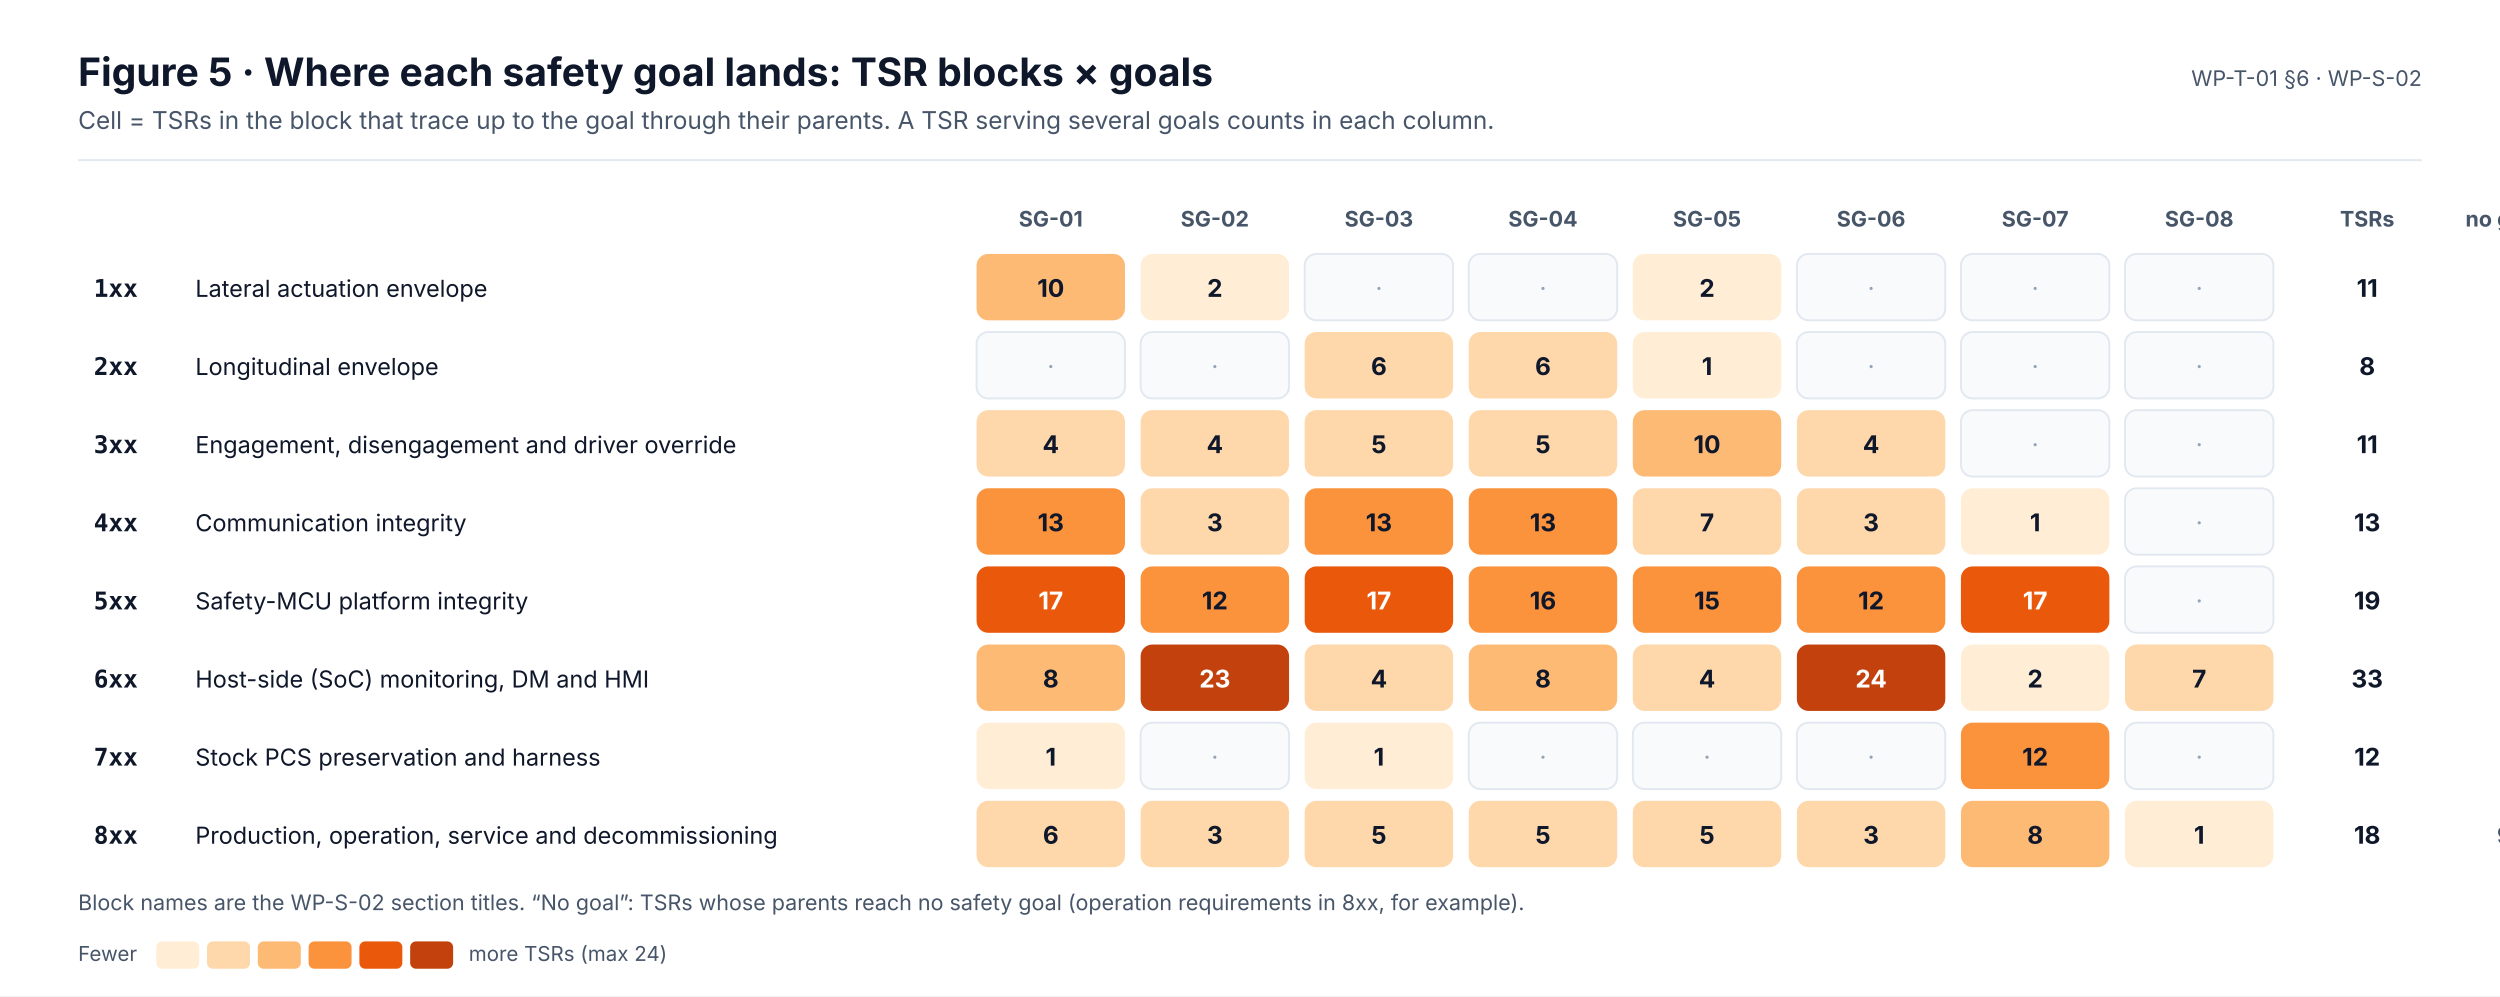
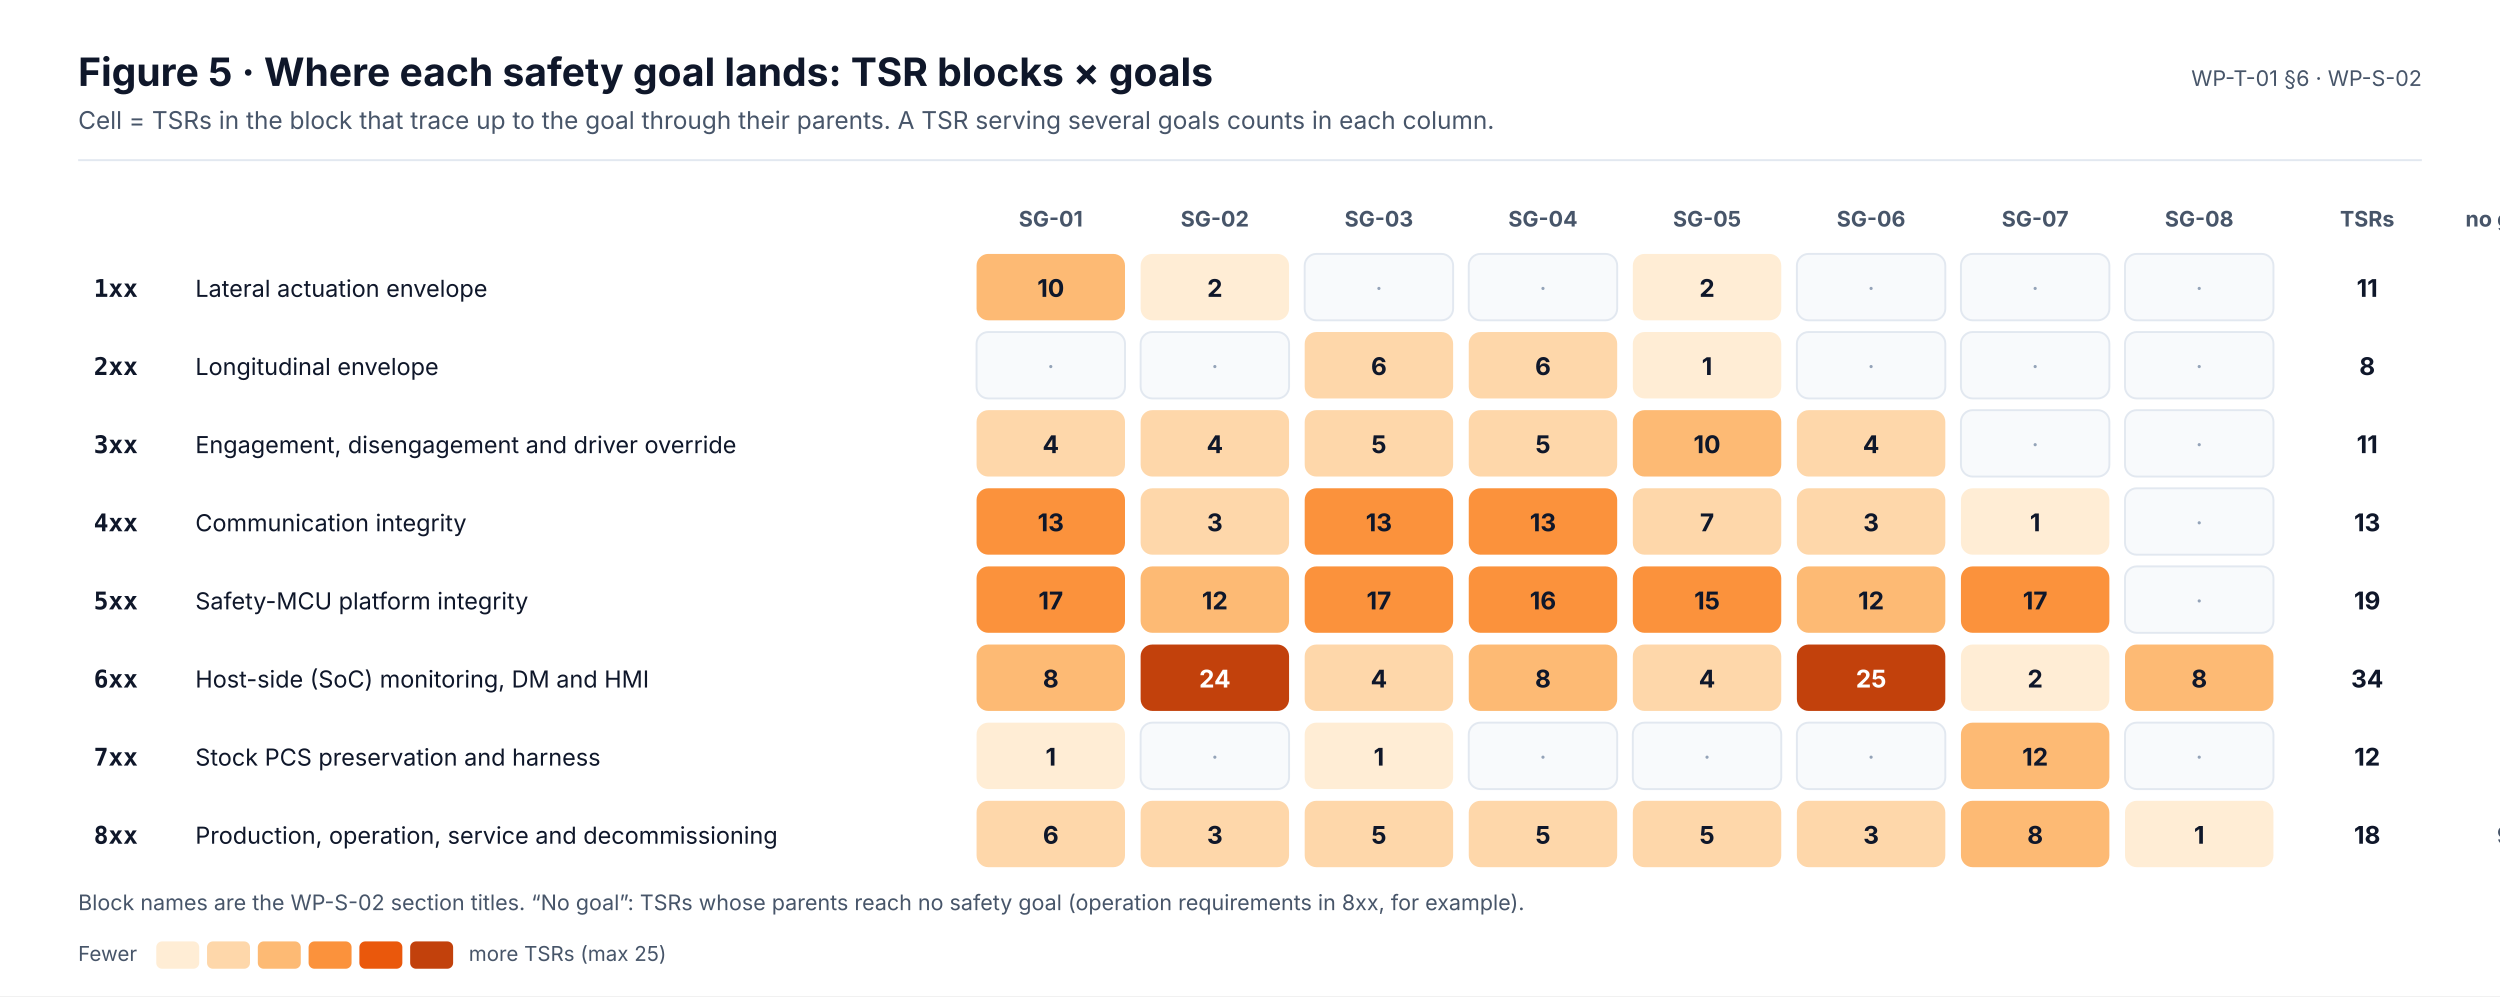
<svg xmlns="http://www.w3.org/2000/svg" width="1280" height="510" viewBox="0 0 1280 510" font-family="Inter, 'Segoe UI', Helvetica, Arial, sans-serif" role="img">
  <defs>
    <marker id="ink" viewBox="0 0 10 10" refX="9" refY="5" markerWidth="7" markerHeight="7" orient="auto-start-reverse">
      <path d="M0,0 L10,5 L0,10 z" fill="#0F172A" />
    </marker>
    <marker id="muted" viewBox="0 0 10 10" refX="9" refY="5" markerWidth="7" markerHeight="7" orient="auto-start-reverse">
      <path d="M0,0 L10,5 L0,10 z" fill="#475569" />
    </marker>
    <marker id="faint" viewBox="0 0 10 10" refX="9" refY="5" markerWidth="7" markerHeight="7" orient="auto-start-reverse">
      <path d="M0,0 L10,5 L0,10 z" fill="#94A3B8" />
    </marker>
    <marker id="safety" viewBox="0 0 10 10" refX="9" refY="5" markerWidth="7" markerHeight="7" orient="auto-start-reverse">
      <path d="M0,0 L10,5 L0,10 z" fill="#C2410C" />
    </marker>
    <marker id="sw" viewBox="0 0 10 10" refX="9" refY="5" markerWidth="7" markerHeight="7" orient="auto-start-reverse">
      <path d="M0,0 L10,5 L0,10 z" fill="#0F766E" />
    </marker>
    <marker id="hw" viewBox="0 0 10 10" refX="9" refY="5" markerWidth="7" markerHeight="7" orient="auto-start-reverse">
      <path d="M0,0 L10,5 L0,10 z" fill="#4F46E5" />
    </marker>
    <marker id="aou" viewBox="0 0 10 10" refX="9" refY="5" markerWidth="7" markerHeight="7" orient="auto-start-reverse">
      <path d="M0,0 L10,5 L0,10 z" fill="#D97706" />
    </marker>
    <marker id="red" viewBox="0 0 10 10" refX="9" refY="5" markerWidth="7" markerHeight="7" orient="auto-start-reverse">
      <path d="M0,0 L10,5 L0,10 z" fill="#D2553F" />
    </marker>
  </defs>
  <rect x="0" y="0" width="1280" height="510" rx="0" fill="#FFFFFF" stroke="none" stroke-width="0" />
  <text x="40" y="44" font-size="20" fill="#0F172A" font-weight="700">Figure 5 · Where each safety goal lands: TSR blocks × goals</text>
  <text x="40" y="66" font-size="12.5" fill="#475569">Cell = TSRs in the block that trace up to the goal through their parents. A TSR serving several goals counts in each column.</text>
  <text x="1240" y="44" font-size="11" fill="#475569" text-anchor="end">WP-T-01 §6 · WP-S-02</text>
  <line x1="40" y1="82" x2="1240" y2="82" stroke="#E2E8F0" stroke-width="1" />
  <text x="538" y="116" font-size="11" fill="#475569" font-weight="700" text-anchor="middle">SG-01</text>
  <text x="622" y="116" font-size="11" fill="#475569" font-weight="700" text-anchor="middle">SG-02</text>
  <text x="706" y="116" font-size="11" fill="#475569" font-weight="700" text-anchor="middle">SG-03</text>
  <text x="790" y="116" font-size="11" fill="#475569" font-weight="700" text-anchor="middle">SG-04</text>
  <text x="874" y="116" font-size="11" fill="#475569" font-weight="700" text-anchor="middle">SG-05</text>
  <text x="958" y="116" font-size="11" fill="#475569" font-weight="700" text-anchor="middle">SG-06</text>
  <text x="1042" y="116" font-size="11" fill="#475569" font-weight="700" text-anchor="middle">SG-07</text>
  <text x="1126" y="116" font-size="11" fill="#475569" font-weight="700" text-anchor="middle">SG-08</text>
  <text x="1212" y="116" font-size="11" fill="#475569" font-weight="700" text-anchor="middle">TSRs</text>
  <text x="1282" y="116" font-size="11" fill="#475569" font-weight="700" text-anchor="middle">no goal</text>
  <text x="48" y="152" font-size="12.5" fill="#0F172A" font-weight="700" font-family="'JetBrains Mono', 'SFMono-Regular', Menlo, Consolas, monospace">1xx</text>
  <text x="100" y="152" font-size="12" fill="#0F172A">Lateral actuation envelope</text>
  <rect x="500" y="130" width="76" height="34" rx="6" fill="#FDBA74" stroke="none" stroke-width="1" />
  <text x="538" y="152" font-size="12.5" fill="#0F172A" font-weight="700" text-anchor="middle">10</text>
  <rect x="584" y="130" width="76" height="34" rx="6" fill="#FFEDD5" stroke="none" stroke-width="1" />
  <text x="622" y="152" font-size="12.5" fill="#0F172A" font-weight="700" text-anchor="middle">2</text>
  <rect x="668" y="130" width="76" height="34" rx="6" fill="#F8FAFC" stroke="#E2E8F0" stroke-width="1" />
  <text x="706" y="152" font-size="12.5" fill="#94A3B8" text-anchor="middle">·</text>
  <rect x="752" y="130" width="76" height="34" rx="6" fill="#F8FAFC" stroke="#E2E8F0" stroke-width="1" />
  <text x="790" y="152" font-size="12.5" fill="#94A3B8" text-anchor="middle">·</text>
  <rect x="836" y="130" width="76" height="34" rx="6" fill="#FFEDD5" stroke="none" stroke-width="1" />
  <text x="874" y="152" font-size="12.5" fill="#0F172A" font-weight="700" text-anchor="middle">2</text>
  <rect x="920" y="130" width="76" height="34" rx="6" fill="#F8FAFC" stroke="#E2E8F0" stroke-width="1" />
  <text x="958" y="152" font-size="12.5" fill="#94A3B8" text-anchor="middle">·</text>
  <rect x="1004" y="130" width="76" height="34" rx="6" fill="#F8FAFC" stroke="#E2E8F0" stroke-width="1" />
  <text x="1042" y="152" font-size="12.5" fill="#94A3B8" text-anchor="middle">·</text>
  <rect x="1088" y="130" width="76" height="34" rx="6" fill="#F8FAFC" stroke="#E2E8F0" stroke-width="1" />
  <text x="1126" y="152" font-size="12.5" fill="#94A3B8" text-anchor="middle">·</text>
  <text x="1212" y="152" font-size="12.5" fill="#0F172A" font-weight="700" text-anchor="middle">11</text>
  <text x="1282" y="152" font-size="12" fill="#94A3B8" text-anchor="middle">·</text>
  <text x="48" y="192" font-size="12.5" fill="#0F172A" font-weight="700" font-family="'JetBrains Mono', 'SFMono-Regular', Menlo, Consolas, monospace">2xx</text>
  <text x="100" y="192" font-size="12" fill="#0F172A">Longitudinal envelope</text>
  <rect x="500" y="170" width="76" height="34" rx="6" fill="#F8FAFC" stroke="#E2E8F0" stroke-width="1" />
  <text x="538" y="192" font-size="12.5" fill="#94A3B8" text-anchor="middle">·</text>
  <rect x="584" y="170" width="76" height="34" rx="6" fill="#F8FAFC" stroke="#E2E8F0" stroke-width="1" />
  <text x="622" y="192" font-size="12.5" fill="#94A3B8" text-anchor="middle">·</text>
  <rect x="668" y="170" width="76" height="34" rx="6" fill="#FED7AA" stroke="none" stroke-width="1" />
  <text x="706" y="192" font-size="12.5" fill="#0F172A" font-weight="700" text-anchor="middle">6</text>
  <rect x="752" y="170" width="76" height="34" rx="6" fill="#FED7AA" stroke="none" stroke-width="1" />
  <text x="790" y="192" font-size="12.5" fill="#0F172A" font-weight="700" text-anchor="middle">6</text>
  <rect x="836" y="170" width="76" height="34" rx="6" fill="#FFEDD5" stroke="none" stroke-width="1" />
  <text x="874" y="192" font-size="12.5" fill="#0F172A" font-weight="700" text-anchor="middle">1</text>
  <rect x="920" y="170" width="76" height="34" rx="6" fill="#F8FAFC" stroke="#E2E8F0" stroke-width="1" />
  <text x="958" y="192" font-size="12.5" fill="#94A3B8" text-anchor="middle">·</text>
  <rect x="1004" y="170" width="76" height="34" rx="6" fill="#F8FAFC" stroke="#E2E8F0" stroke-width="1" />
  <text x="1042" y="192" font-size="12.5" fill="#94A3B8" text-anchor="middle">·</text>
  <rect x="1088" y="170" width="76" height="34" rx="6" fill="#F8FAFC" stroke="#E2E8F0" stroke-width="1" />
  <text x="1126" y="192" font-size="12.5" fill="#94A3B8" text-anchor="middle">·</text>
  <text x="1212" y="192" font-size="12.5" fill="#0F172A" font-weight="700" text-anchor="middle">8</text>
  <text x="1282" y="192" font-size="12" fill="#94A3B8" text-anchor="middle">·</text>
  <text x="48" y="232" font-size="12.5" fill="#0F172A" font-weight="700" font-family="'JetBrains Mono', 'SFMono-Regular', Menlo, Consolas, monospace">3xx</text>
  <text x="100" y="232" font-size="12" fill="#0F172A">Engagement, disengagement and driver override</text>
  <rect x="500" y="210" width="76" height="34" rx="6" fill="#FED7AA" stroke="none" stroke-width="1" />
  <text x="538" y="232" font-size="12.5" fill="#0F172A" font-weight="700" text-anchor="middle">4</text>
  <rect x="584" y="210" width="76" height="34" rx="6" fill="#FED7AA" stroke="none" stroke-width="1" />
  <text x="622" y="232" font-size="12.5" fill="#0F172A" font-weight="700" text-anchor="middle">4</text>
  <rect x="668" y="210" width="76" height="34" rx="6" fill="#FED7AA" stroke="none" stroke-width="1" />
  <text x="706" y="232" font-size="12.5" fill="#0F172A" font-weight="700" text-anchor="middle">5</text>
  <rect x="752" y="210" width="76" height="34" rx="6" fill="#FED7AA" stroke="none" stroke-width="1" />
  <text x="790" y="232" font-size="12.5" fill="#0F172A" font-weight="700" text-anchor="middle">5</text>
  <rect x="836" y="210" width="76" height="34" rx="6" fill="#FDBA74" stroke="none" stroke-width="1" />
  <text x="874" y="232" font-size="12.5" fill="#0F172A" font-weight="700" text-anchor="middle">10</text>
  <rect x="920" y="210" width="76" height="34" rx="6" fill="#FED7AA" stroke="none" stroke-width="1" />
  <text x="958" y="232" font-size="12.5" fill="#0F172A" font-weight="700" text-anchor="middle">4</text>
  <rect x="1004" y="210" width="76" height="34" rx="6" fill="#F8FAFC" stroke="#E2E8F0" stroke-width="1" />
  <text x="1042" y="232" font-size="12.5" fill="#94A3B8" text-anchor="middle">·</text>
  <rect x="1088" y="210" width="76" height="34" rx="6" fill="#F8FAFC" stroke="#E2E8F0" stroke-width="1" />
  <text x="1126" y="232" font-size="12.5" fill="#94A3B8" text-anchor="middle">·</text>
  <text x="1212" y="232" font-size="12.5" fill="#0F172A" font-weight="700" text-anchor="middle">11</text>
  <text x="1282" y="232" font-size="12" fill="#94A3B8" text-anchor="middle">·</text>
  <text x="48" y="272" font-size="12.5" fill="#0F172A" font-weight="700" font-family="'JetBrains Mono', 'SFMono-Regular', Menlo, Consolas, monospace">4xx</text>
  <text x="100" y="272" font-size="12" fill="#0F172A">Communication integrity</text>
  <rect x="500" y="250" width="76" height="34" rx="6" fill="#FB923C" stroke="none" stroke-width="1" />
  <text x="538" y="272" font-size="12.5" fill="#0F172A" font-weight="700" text-anchor="middle">13</text>
  <rect x="584" y="250" width="76" height="34" rx="6" fill="#FED7AA" stroke="none" stroke-width="1" />
  <text x="622" y="272" font-size="12.5" fill="#0F172A" font-weight="700" text-anchor="middle">3</text>
  <rect x="668" y="250" width="76" height="34" rx="6" fill="#FB923C" stroke="none" stroke-width="1" />
  <text x="706" y="272" font-size="12.5" fill="#0F172A" font-weight="700" text-anchor="middle">13</text>
  <rect x="752" y="250" width="76" height="34" rx="6" fill="#FB923C" stroke="none" stroke-width="1" />
  <text x="790" y="272" font-size="12.5" fill="#0F172A" font-weight="700" text-anchor="middle">13</text>
  <rect x="836" y="250" width="76" height="34" rx="6" fill="#FED7AA" stroke="none" stroke-width="1" />
  <text x="874" y="272" font-size="12.5" fill="#0F172A" font-weight="700" text-anchor="middle">7</text>
  <rect x="920" y="250" width="76" height="34" rx="6" fill="#FED7AA" stroke="none" stroke-width="1" />
  <text x="958" y="272" font-size="12.5" fill="#0F172A" font-weight="700" text-anchor="middle">3</text>
  <rect x="1004" y="250" width="76" height="34" rx="6" fill="#FFEDD5" stroke="none" stroke-width="1" />
  <text x="1042" y="272" font-size="12.5" fill="#0F172A" font-weight="700" text-anchor="middle">1</text>
  <rect x="1088" y="250" width="76" height="34" rx="6" fill="#F8FAFC" stroke="#E2E8F0" stroke-width="1" />
  <text x="1126" y="272" font-size="12.5" fill="#94A3B8" text-anchor="middle">·</text>
  <text x="1212" y="272" font-size="12.5" fill="#0F172A" font-weight="700" text-anchor="middle">13</text>
  <text x="1282" y="272" font-size="12" fill="#94A3B8" text-anchor="middle">·</text>
  <text x="48" y="312" font-size="12.5" fill="#0F172A" font-weight="700" font-family="'JetBrains Mono', 'SFMono-Regular', Menlo, Consolas, monospace">5xx</text>
  <text x="100" y="312" font-size="12" fill="#0F172A">Safety-MCU platform integrity</text>
-   <rect x="500" y="290" width="76" height="34" rx="6" fill="#EA580C" stroke="none" stroke-width="1" />
-   <text x="538" y="312" font-size="12.5" fill="#FFFFFF" font-weight="700" text-anchor="middle">17</text>
-   <rect x="584" y="290" width="76" height="34" rx="6" fill="#FB923C" stroke="none" stroke-width="1" />
+   <rect x="500" y="290" width="76" height="34" rx="6" fill="#FB923C" stroke="none" stroke-width="1" />
+   <text x="538" y="312" font-size="12.5" fill="#0F172A" font-weight="700" text-anchor="middle">17</text>
+   <rect x="584" y="290" width="76" height="34" rx="6" fill="#FDBA74" stroke="none" stroke-width="1" />
  <text x="622" y="312" font-size="12.5" fill="#0F172A" font-weight="700" text-anchor="middle">12</text>
-   <rect x="668" y="290" width="76" height="34" rx="6" fill="#EA580C" stroke="none" stroke-width="1" />
-   <text x="706" y="312" font-size="12.5" fill="#FFFFFF" font-weight="700" text-anchor="middle">17</text>
+   <rect x="668" y="290" width="76" height="34" rx="6" fill="#FB923C" stroke="none" stroke-width="1" />
+   <text x="706" y="312" font-size="12.5" fill="#0F172A" font-weight="700" text-anchor="middle">17</text>
  <rect x="752" y="290" width="76" height="34" rx="6" fill="#FB923C" stroke="none" stroke-width="1" />
  <text x="790" y="312" font-size="12.5" fill="#0F172A" font-weight="700" text-anchor="middle">16</text>
  <rect x="836" y="290" width="76" height="34" rx="6" fill="#FB923C" stroke="none" stroke-width="1" />
  <text x="874" y="312" font-size="12.5" fill="#0F172A" font-weight="700" text-anchor="middle">15</text>
-   <rect x="920" y="290" width="76" height="34" rx="6" fill="#FB923C" stroke="none" stroke-width="1" />
+   <rect x="920" y="290" width="76" height="34" rx="6" fill="#FDBA74" stroke="none" stroke-width="1" />
  <text x="958" y="312" font-size="12.5" fill="#0F172A" font-weight="700" text-anchor="middle">12</text>
-   <rect x="1004" y="290" width="76" height="34" rx="6" fill="#EA580C" stroke="none" stroke-width="1" />
-   <text x="1042" y="312" font-size="12.5" fill="#FFFFFF" font-weight="700" text-anchor="middle">17</text>
+   <rect x="1004" y="290" width="76" height="34" rx="6" fill="#FB923C" stroke="none" stroke-width="1" />
+   <text x="1042" y="312" font-size="12.5" fill="#0F172A" font-weight="700" text-anchor="middle">17</text>
  <rect x="1088" y="290" width="76" height="34" rx="6" fill="#F8FAFC" stroke="#E2E8F0" stroke-width="1" />
  <text x="1126" y="312" font-size="12.5" fill="#94A3B8" text-anchor="middle">·</text>
  <text x="1212" y="312" font-size="12.5" fill="#0F172A" font-weight="700" text-anchor="middle">19</text>
  <text x="1282" y="312" font-size="12" fill="#94A3B8" text-anchor="middle">·</text>
  <text x="48" y="352" font-size="12.5" fill="#0F172A" font-weight="700" font-family="'JetBrains Mono', 'SFMono-Regular', Menlo, Consolas, monospace">6xx</text>
  <text x="100" y="352" font-size="12" fill="#0F172A">Host-side (SoC) monitoring, DM and HMI</text>
  <rect x="500" y="330" width="76" height="34" rx="6" fill="#FDBA74" stroke="none" stroke-width="1" />
  <text x="538" y="352" font-size="12.5" fill="#0F172A" font-weight="700" text-anchor="middle">8</text>
  <rect x="584" y="330" width="76" height="34" rx="6" fill="#C2410C" stroke="none" stroke-width="1" />
-   <text x="622" y="352" font-size="12.5" fill="#FFFFFF" font-weight="700" text-anchor="middle">23</text>
+   <text x="622" y="352" font-size="12.5" fill="#FFFFFF" font-weight="700" text-anchor="middle">24</text>
  <rect x="668" y="330" width="76" height="34" rx="6" fill="#FED7AA" stroke="none" stroke-width="1" />
  <text x="706" y="352" font-size="12.5" fill="#0F172A" font-weight="700" text-anchor="middle">4</text>
  <rect x="752" y="330" width="76" height="34" rx="6" fill="#FDBA74" stroke="none" stroke-width="1" />
  <text x="790" y="352" font-size="12.5" fill="#0F172A" font-weight="700" text-anchor="middle">8</text>
  <rect x="836" y="330" width="76" height="34" rx="6" fill="#FED7AA" stroke="none" stroke-width="1" />
  <text x="874" y="352" font-size="12.5" fill="#0F172A" font-weight="700" text-anchor="middle">4</text>
  <rect x="920" y="330" width="76" height="34" rx="6" fill="#C2410C" stroke="none" stroke-width="1" />
-   <text x="958" y="352" font-size="12.5" fill="#FFFFFF" font-weight="700" text-anchor="middle">24</text>
+   <text x="958" y="352" font-size="12.5" fill="#FFFFFF" font-weight="700" text-anchor="middle">25</text>
  <rect x="1004" y="330" width="76" height="34" rx="6" fill="#FFEDD5" stroke="none" stroke-width="1" />
  <text x="1042" y="352" font-size="12.5" fill="#0F172A" font-weight="700" text-anchor="middle">2</text>
-   <rect x="1088" y="330" width="76" height="34" rx="6" fill="#FED7AA" stroke="none" stroke-width="1" />
-   <text x="1126" y="352" font-size="12.5" fill="#0F172A" font-weight="700" text-anchor="middle">7</text>
-   <text x="1212" y="352" font-size="12.5" fill="#0F172A" font-weight="700" text-anchor="middle">33</text>
+   <rect x="1088" y="330" width="76" height="34" rx="6" fill="#FDBA74" stroke="none" stroke-width="1" />
+   <text x="1126" y="352" font-size="12.5" fill="#0F172A" font-weight="700" text-anchor="middle">8</text>
+   <text x="1212" y="352" font-size="12.5" fill="#0F172A" font-weight="700" text-anchor="middle">34</text>
  <text x="1282" y="352" font-size="12" fill="#94A3B8" text-anchor="middle">·</text>
  <text x="48" y="392" font-size="12.5" fill="#0F172A" font-weight="700" font-family="'JetBrains Mono', 'SFMono-Regular', Menlo, Consolas, monospace">7xx</text>
  <text x="100" y="392" font-size="12" fill="#0F172A">Stock PCS preservation and harness</text>
  <rect x="500" y="370" width="76" height="34" rx="6" fill="#FFEDD5" stroke="none" stroke-width="1" />
  <text x="538" y="392" font-size="12.5" fill="#0F172A" font-weight="700" text-anchor="middle">1</text>
  <rect x="584" y="370" width="76" height="34" rx="6" fill="#F8FAFC" stroke="#E2E8F0" stroke-width="1" />
  <text x="622" y="392" font-size="12.5" fill="#94A3B8" text-anchor="middle">·</text>
  <rect x="668" y="370" width="76" height="34" rx="6" fill="#FFEDD5" stroke="none" stroke-width="1" />
  <text x="706" y="392" font-size="12.5" fill="#0F172A" font-weight="700" text-anchor="middle">1</text>
  <rect x="752" y="370" width="76" height="34" rx="6" fill="#F8FAFC" stroke="#E2E8F0" stroke-width="1" />
  <text x="790" y="392" font-size="12.5" fill="#94A3B8" text-anchor="middle">·</text>
  <rect x="836" y="370" width="76" height="34" rx="6" fill="#F8FAFC" stroke="#E2E8F0" stroke-width="1" />
  <text x="874" y="392" font-size="12.5" fill="#94A3B8" text-anchor="middle">·</text>
  <rect x="920" y="370" width="76" height="34" rx="6" fill="#F8FAFC" stroke="#E2E8F0" stroke-width="1" />
  <text x="958" y="392" font-size="12.5" fill="#94A3B8" text-anchor="middle">·</text>
-   <rect x="1004" y="370" width="76" height="34" rx="6" fill="#FB923C" stroke="none" stroke-width="1" />
+   <rect x="1004" y="370" width="76" height="34" rx="6" fill="#FDBA74" stroke="none" stroke-width="1" />
  <text x="1042" y="392" font-size="12.5" fill="#0F172A" font-weight="700" text-anchor="middle">12</text>
  <rect x="1088" y="370" width="76" height="34" rx="6" fill="#F8FAFC" stroke="#E2E8F0" stroke-width="1" />
  <text x="1126" y="392" font-size="12.5" fill="#94A3B8" text-anchor="middle">·</text>
  <text x="1212" y="392" font-size="12.5" fill="#0F172A" font-weight="700" text-anchor="middle">12</text>
  <text x="1282" y="392" font-size="12" fill="#94A3B8" text-anchor="middle">·</text>
  <text x="48" y="432" font-size="12.5" fill="#0F172A" font-weight="700" font-family="'JetBrains Mono', 'SFMono-Regular', Menlo, Consolas, monospace">8xx</text>
  <text x="100" y="432" font-size="12" fill="#0F172A">Production, operation, service and decommissioning</text>
  <rect x="500" y="410" width="76" height="34" rx="6" fill="#FED7AA" stroke="none" stroke-width="1" />
  <text x="538" y="432" font-size="12.5" fill="#0F172A" font-weight="700" text-anchor="middle">6</text>
  <rect x="584" y="410" width="76" height="34" rx="6" fill="#FED7AA" stroke="none" stroke-width="1" />
  <text x="622" y="432" font-size="12.5" fill="#0F172A" font-weight="700" text-anchor="middle">3</text>
  <rect x="668" y="410" width="76" height="34" rx="6" fill="#FED7AA" stroke="none" stroke-width="1" />
  <text x="706" y="432" font-size="12.5" fill="#0F172A" font-weight="700" text-anchor="middle">5</text>
  <rect x="752" y="410" width="76" height="34" rx="6" fill="#FED7AA" stroke="none" stroke-width="1" />
  <text x="790" y="432" font-size="12.5" fill="#0F172A" font-weight="700" text-anchor="middle">5</text>
  <rect x="836" y="410" width="76" height="34" rx="6" fill="#FED7AA" stroke="none" stroke-width="1" />
  <text x="874" y="432" font-size="12.5" fill="#0F172A" font-weight="700" text-anchor="middle">5</text>
  <rect x="920" y="410" width="76" height="34" rx="6" fill="#FED7AA" stroke="none" stroke-width="1" />
  <text x="958" y="432" font-size="12.5" fill="#0F172A" font-weight="700" text-anchor="middle">3</text>
  <rect x="1004" y="410" width="76" height="34" rx="6" fill="#FDBA74" stroke="none" stroke-width="1" />
  <text x="1042" y="432" font-size="12.5" fill="#0F172A" font-weight="700" text-anchor="middle">8</text>
  <rect x="1088" y="410" width="76" height="34" rx="6" fill="#FFEDD5" stroke="none" stroke-width="1" />
  <text x="1126" y="432" font-size="12.5" fill="#0F172A" font-weight="700" text-anchor="middle">1</text>
  <text x="1212" y="432" font-size="12.5" fill="#0F172A" font-weight="700" text-anchor="middle">18</text>
  <text x="1282" y="432" font-size="12" fill="#475569" text-anchor="middle">9</text>
  <text x="40" y="466" font-size="11" fill="#475569">Block names are the WP-S-02 section titles. “No goal”: TSRs whose parents reach no safety goal (operation requirements in 8xx, for example).</text>
  <text x="40" y="492" font-size="10.5" fill="#475569">Fewer</text>
  <rect x="80" y="482" width="22" height="14" rx="3" fill="#FFEDD5" stroke="none" stroke-width="0" />
  <rect x="106" y="482" width="22" height="14" rx="3" fill="#FED7AA" stroke="none" stroke-width="0" />
  <rect x="132" y="482" width="22" height="14" rx="3" fill="#FDBA74" stroke="none" stroke-width="0" />
  <rect x="158" y="482" width="22" height="14" rx="3" fill="#FB923C" stroke="none" stroke-width="0" />
  <rect x="184" y="482" width="22" height="14" rx="3" fill="#EA580C" stroke="none" stroke-width="0" />
  <rect x="210" y="482" width="22" height="14" rx="3" fill="#C2410C" stroke="none" stroke-width="0" />
-   <text x="240" y="492" font-size="10.5" fill="#475569">more TSRs (max 24)</text>
+   <text x="240" y="492" font-size="10.5" fill="#475569">more TSRs (max 25)</text>
</svg>
